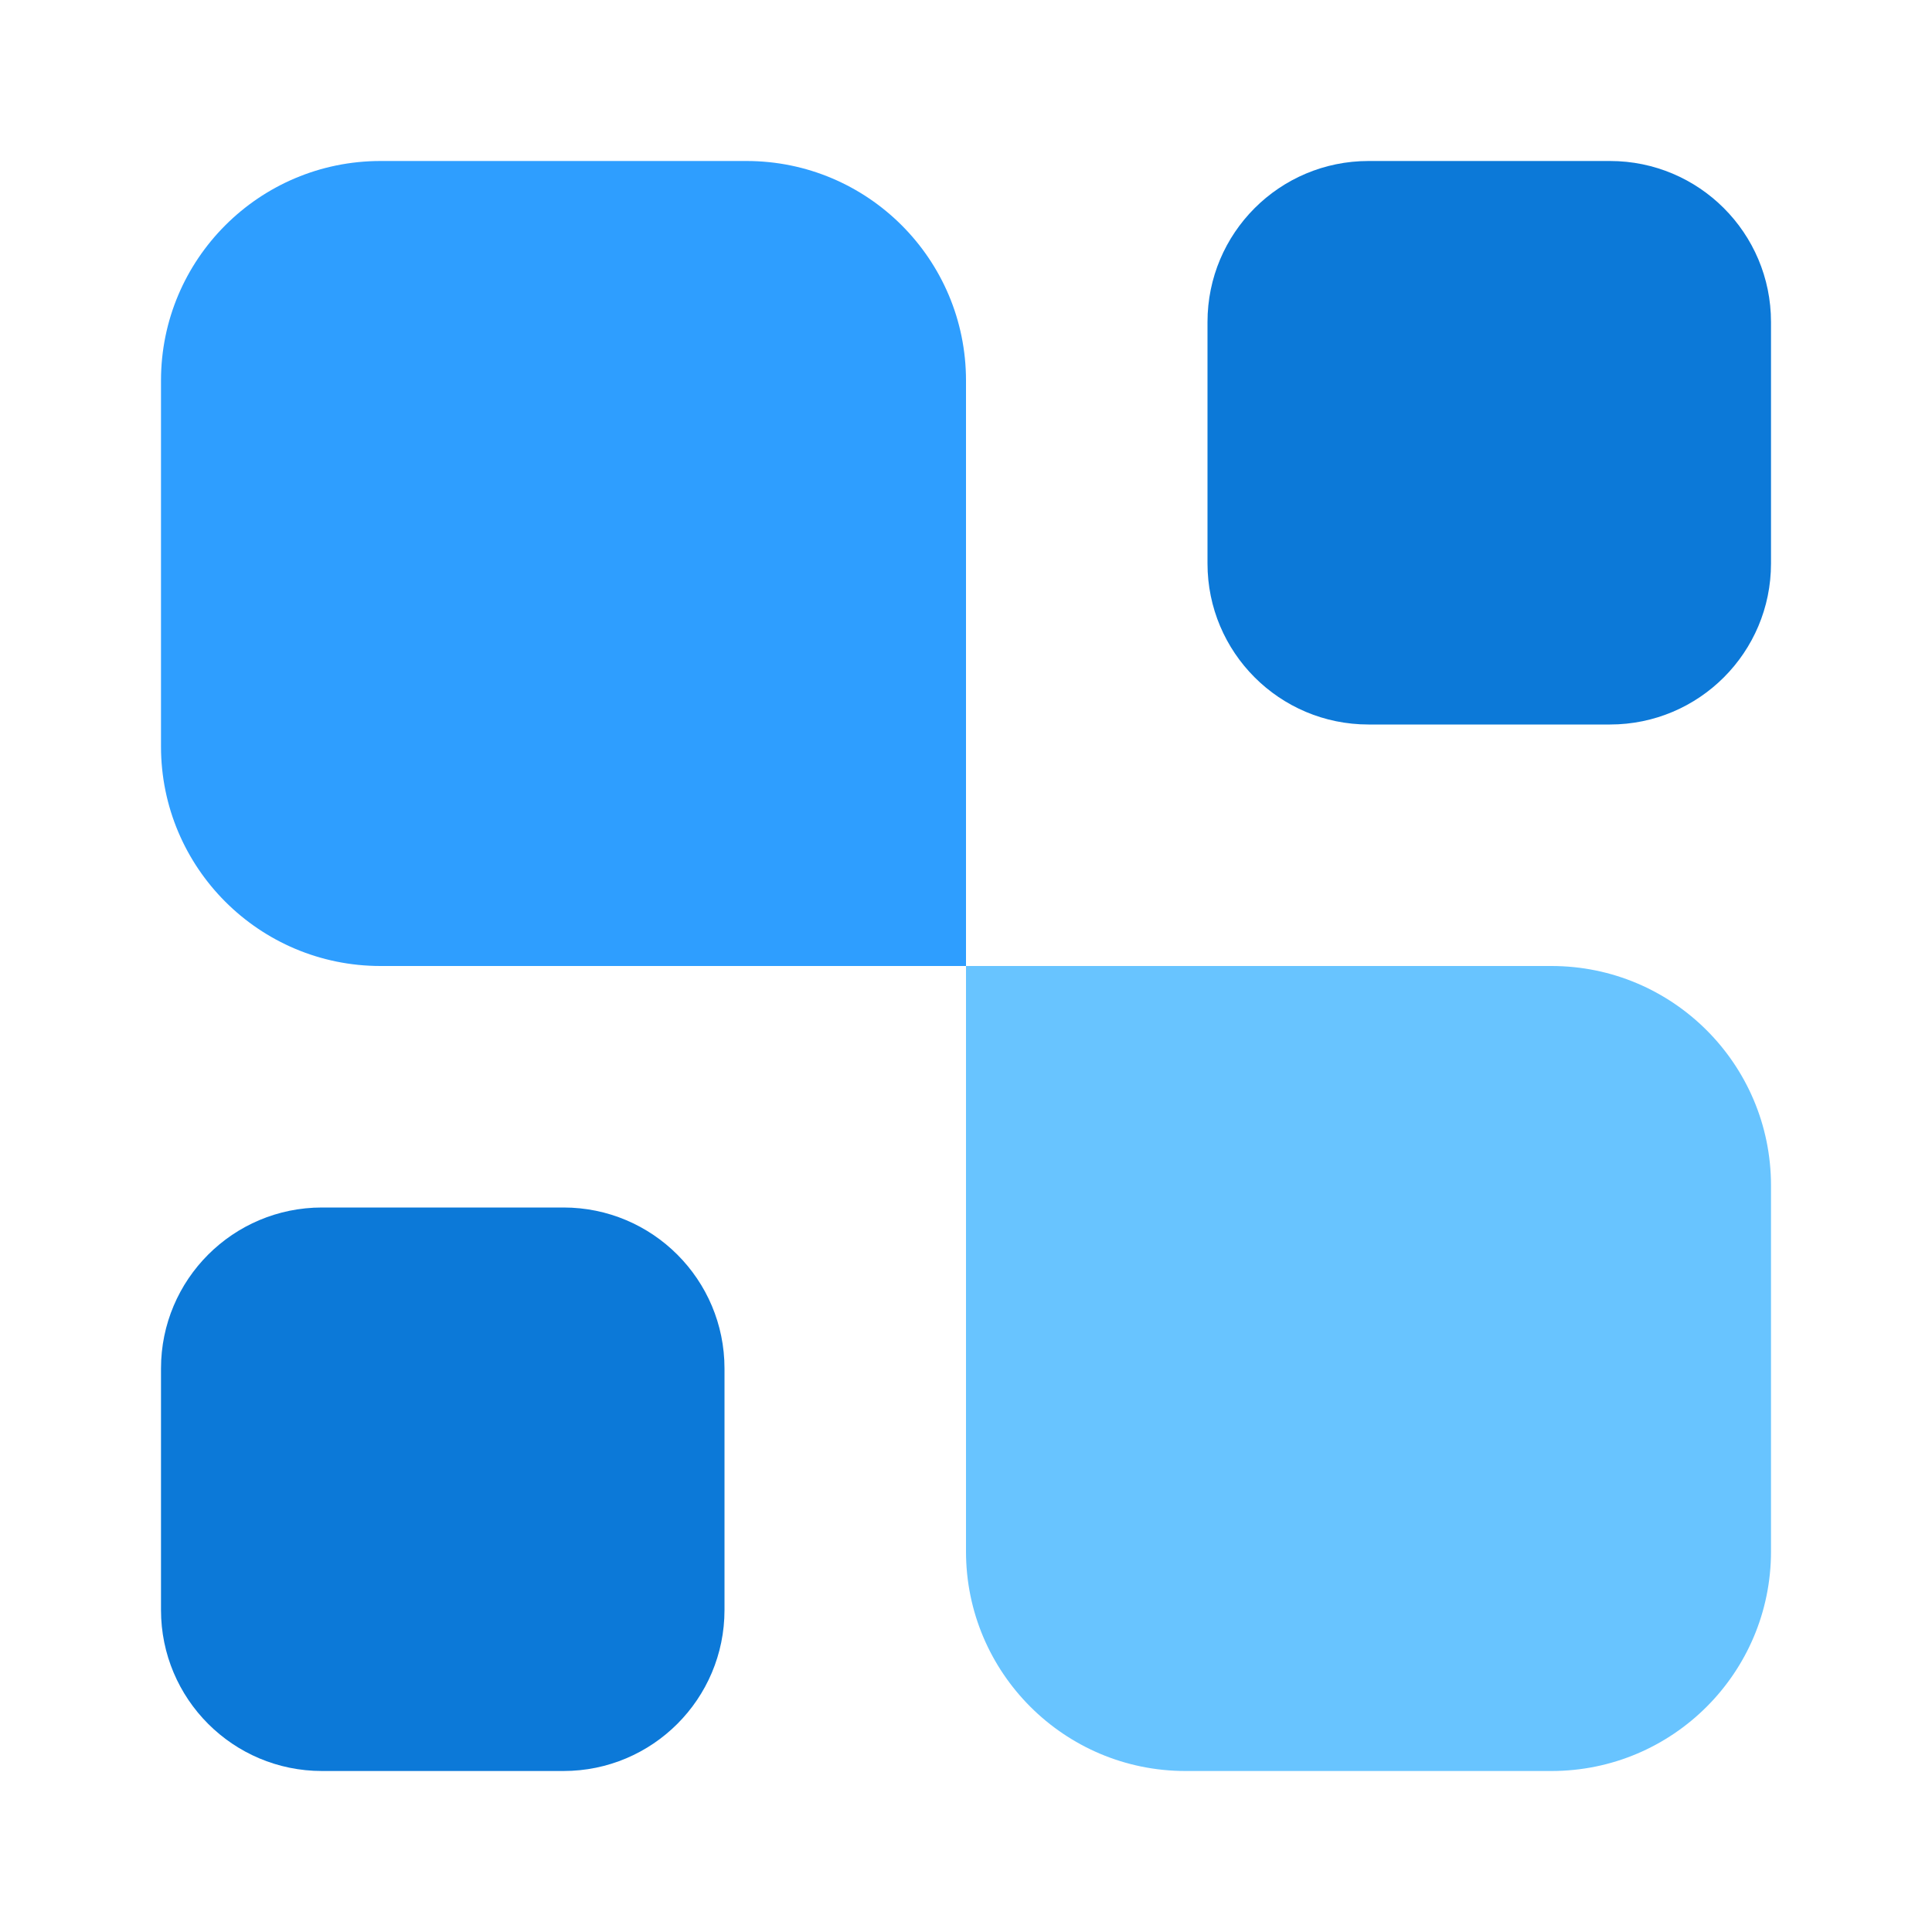
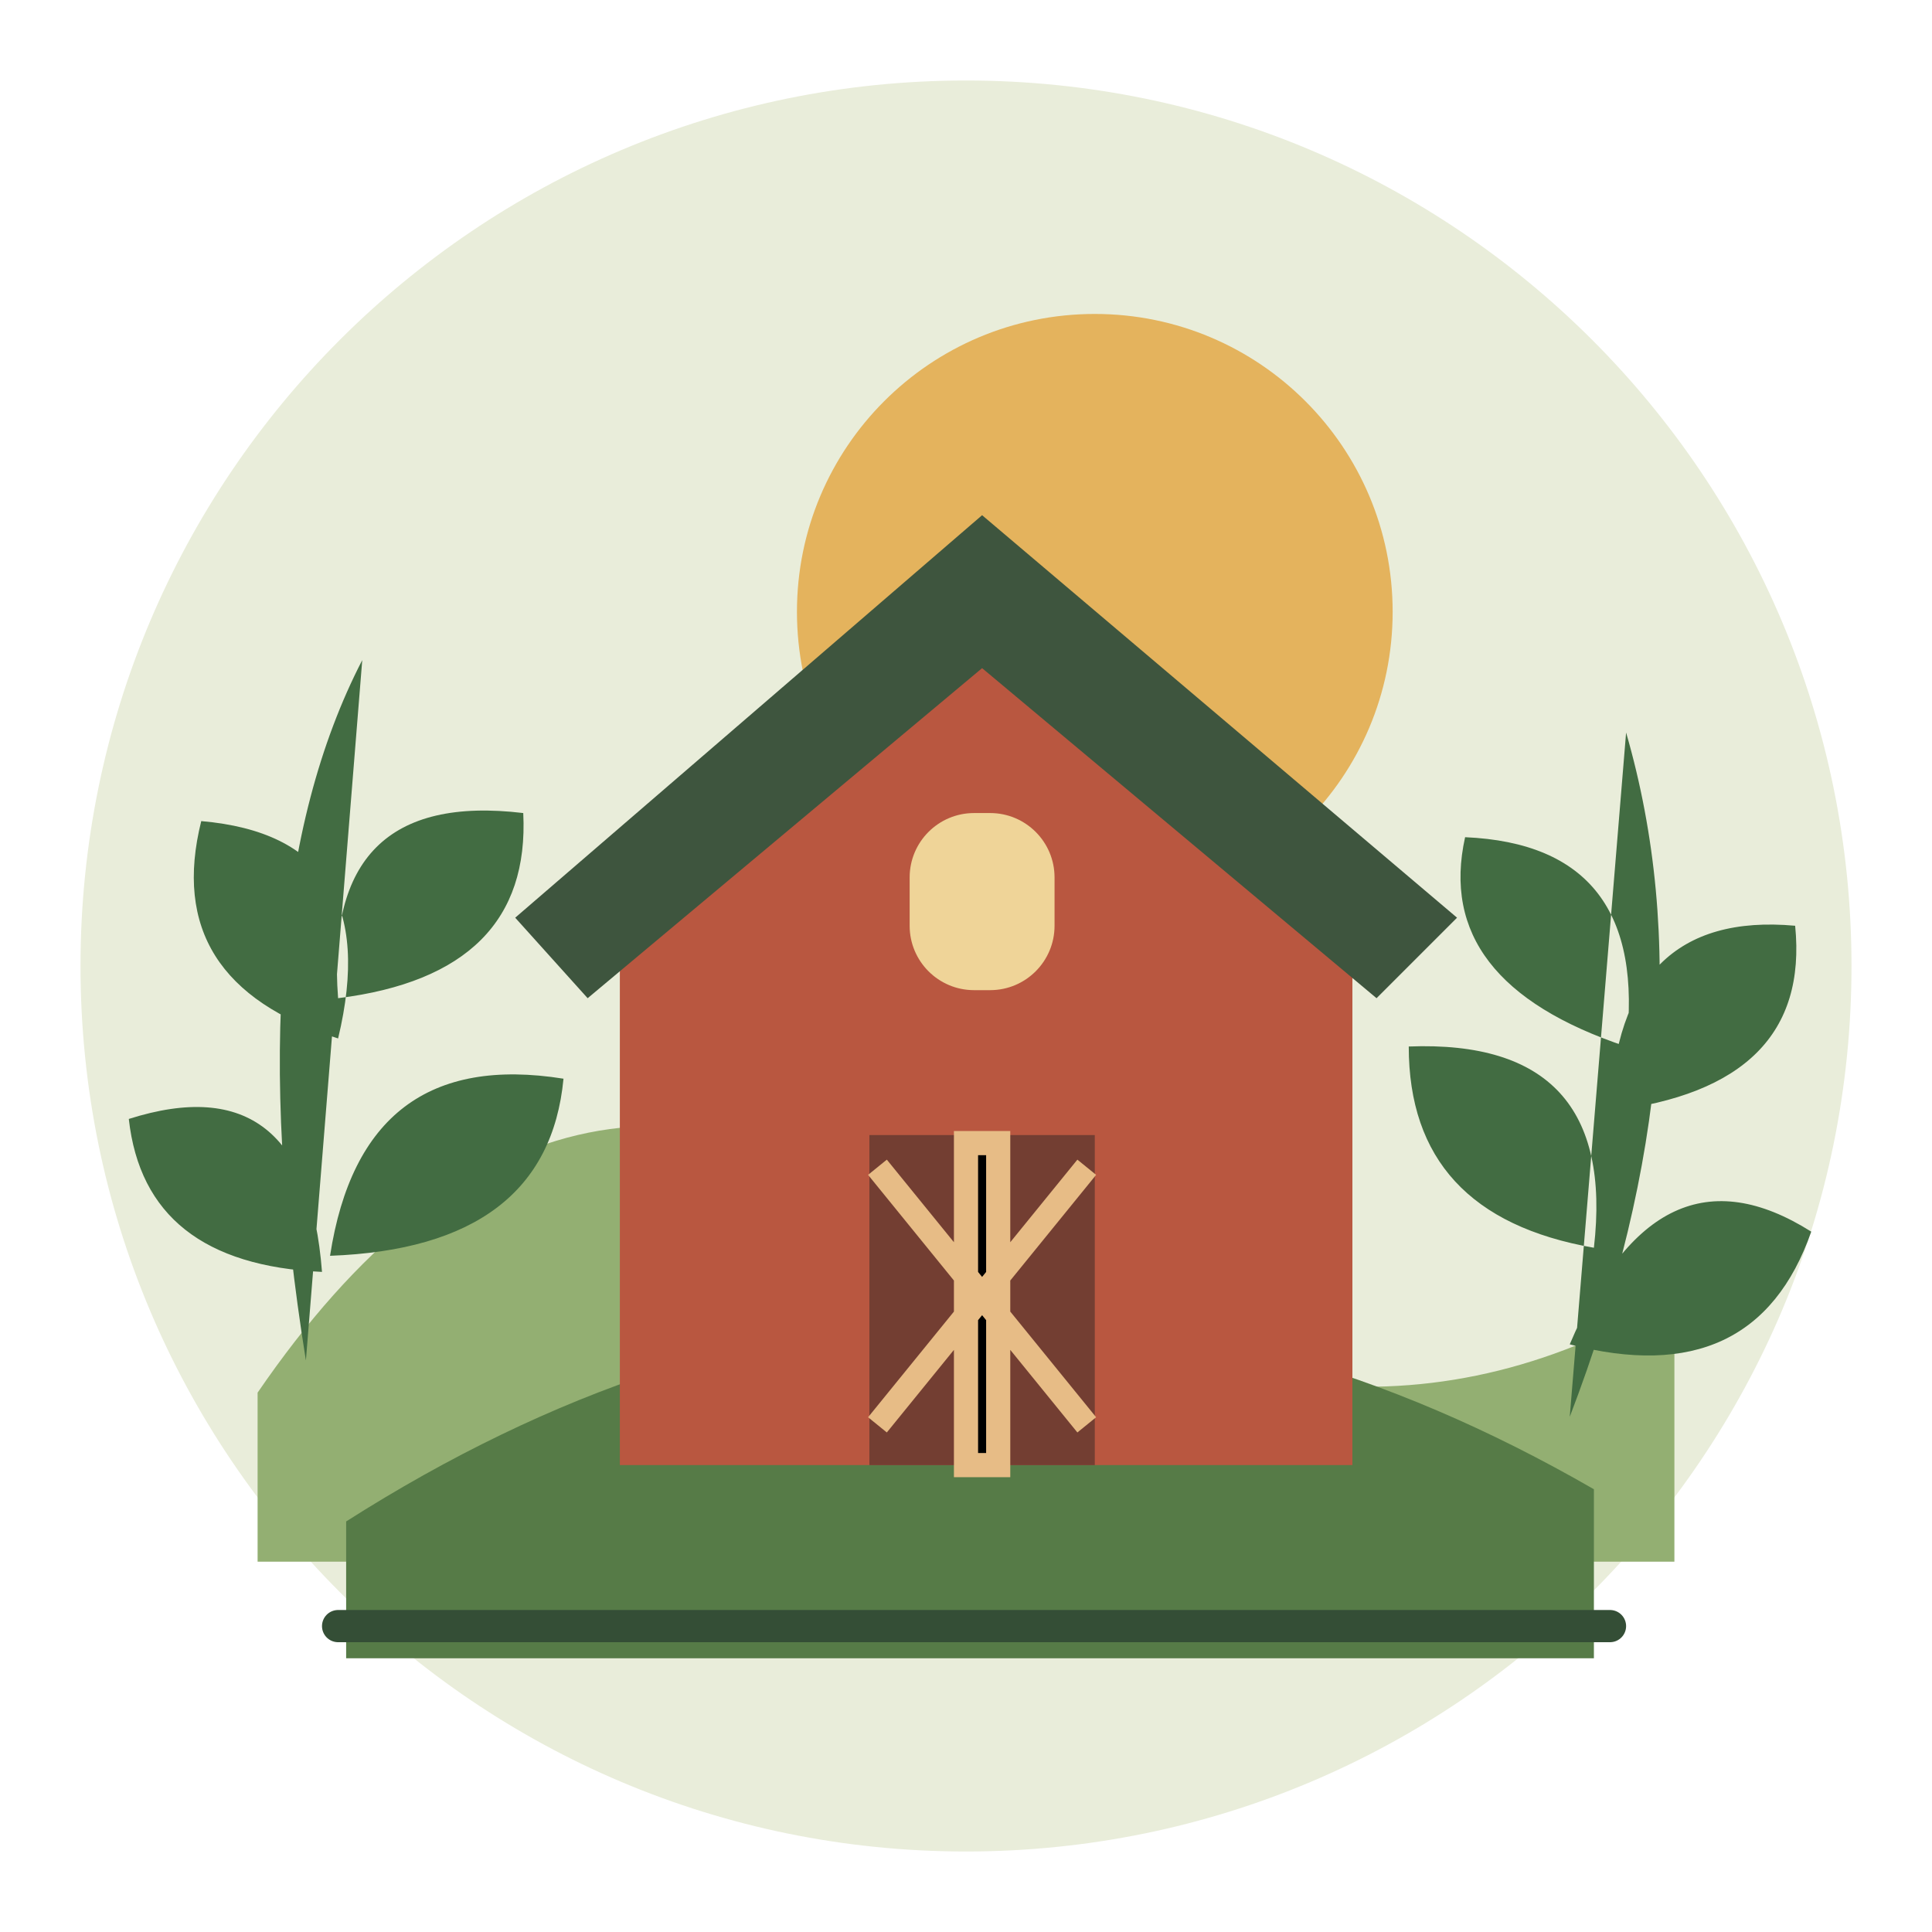
- <svg xmlns="http://www.w3.org/2000/svg" width="24" height="24" viewBox="0 0 24 24" fill="none">
-   <path d="M22 19.273C22 20.779 20.779 22 19.273 22H14.727C13.221 22 12 20.779 12 19.273V12H19.273C20.779 12 22 13.221 22 14.727V19.273Z" fill="#68C4FF" />
-   <path d="M20 2C21.105 2 22 2.895 22 4V7C22 8.105 21.105 9 20 9H17C15.895 9 15 8.105 15 7V4C15 2.895 15.895 2 17 2H20Z" fill="#0C79D8" />
-   <path d="M7 15C8.105 15 9 15.895 9 17V20C9 21.105 8.105 22 7 22H4C2.895 22 2 21.105 2 20V17C2 15.895 2.895 15 4 15H7Z" fill="#0C79D8" />
-   <path d="M12 12H4.727C3.221 12 2 10.779 2 9.273V4.727C2 3.221 3.221 2 4.727 2H9.273C10.779 2 12 3.221 12 4.727V12Z" fill="#2E9EFF" />
+ <svg xmlns="http://www.w3.org/2000/svg" viewBox="0 0 240 240">
+   <circle cx="120" cy="120" r="110" fill="#e9edda" />
+   <circle cx="136" cy="76" r="37" fill="#e4b35d" />
+   <path d="M32 173q37-54 85-20t91 8v33H32z" fill="#93af72" />
+   <path d="M43 189q77-49 155-4v21H43z" fill="#567b47" />
+   <path d="M77 111l45-37 46 37v71H77z" fill="#b95740" />
+   <path d="M64 114l58-50 59 50-10 10-49-41-49 41z" fill="#3e553e" />
+   <path d="M108 141h28v41h-28z" fill="#733e32" />
+   <path d="M120 142h4v40h-4zM109 145l26 32m-26 0 26-32" stroke="#e7bc86" stroke-width="3" />
+   <rect x="113" y="101" width="18" height="22" rx="8" fill="#efd498" />
+   <path d="M38 169q-9-56 7-87m-3 47q-22-7-17-27 23 2 17 27m0-5q24-3 23-23-25-3-23 23m-2 34q-22-1-24-19 22-7 24 19m1-2q27-1 29-22-25-4-29 22M195 176q18-47 7-85m-2 47q25-3 23-23-22-2-23 23m2-8q-24-8-20-26 23 1 20 26m-7 37q23 6 30-14-19-12-30 14m3-12q-23-4-23-25 26-1 23 25" fill="#426c42" />
+   <path d="M42 202h158" stroke="#344e36" stroke-width="4" stroke-linecap="round" />
</svg>
